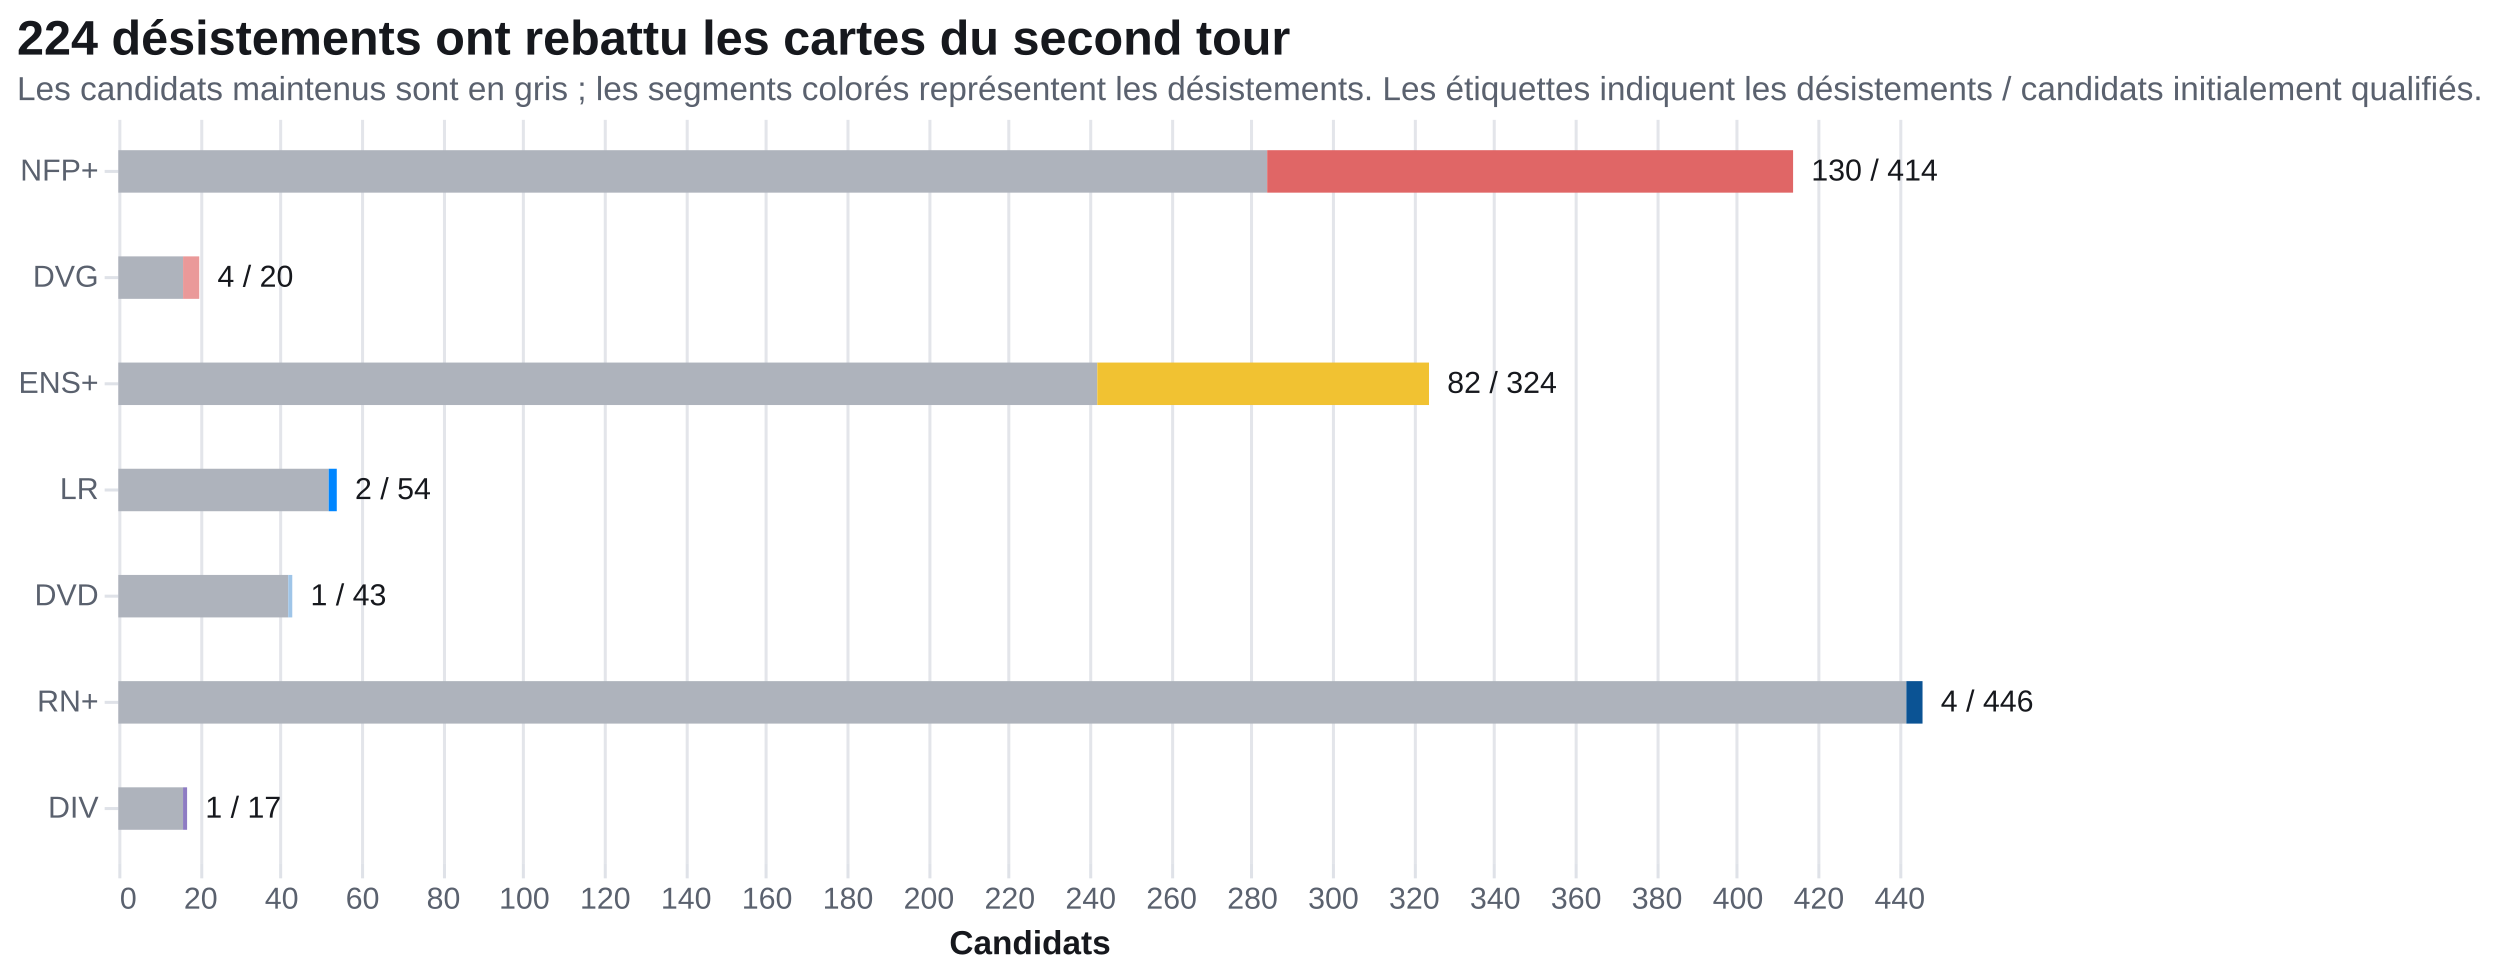
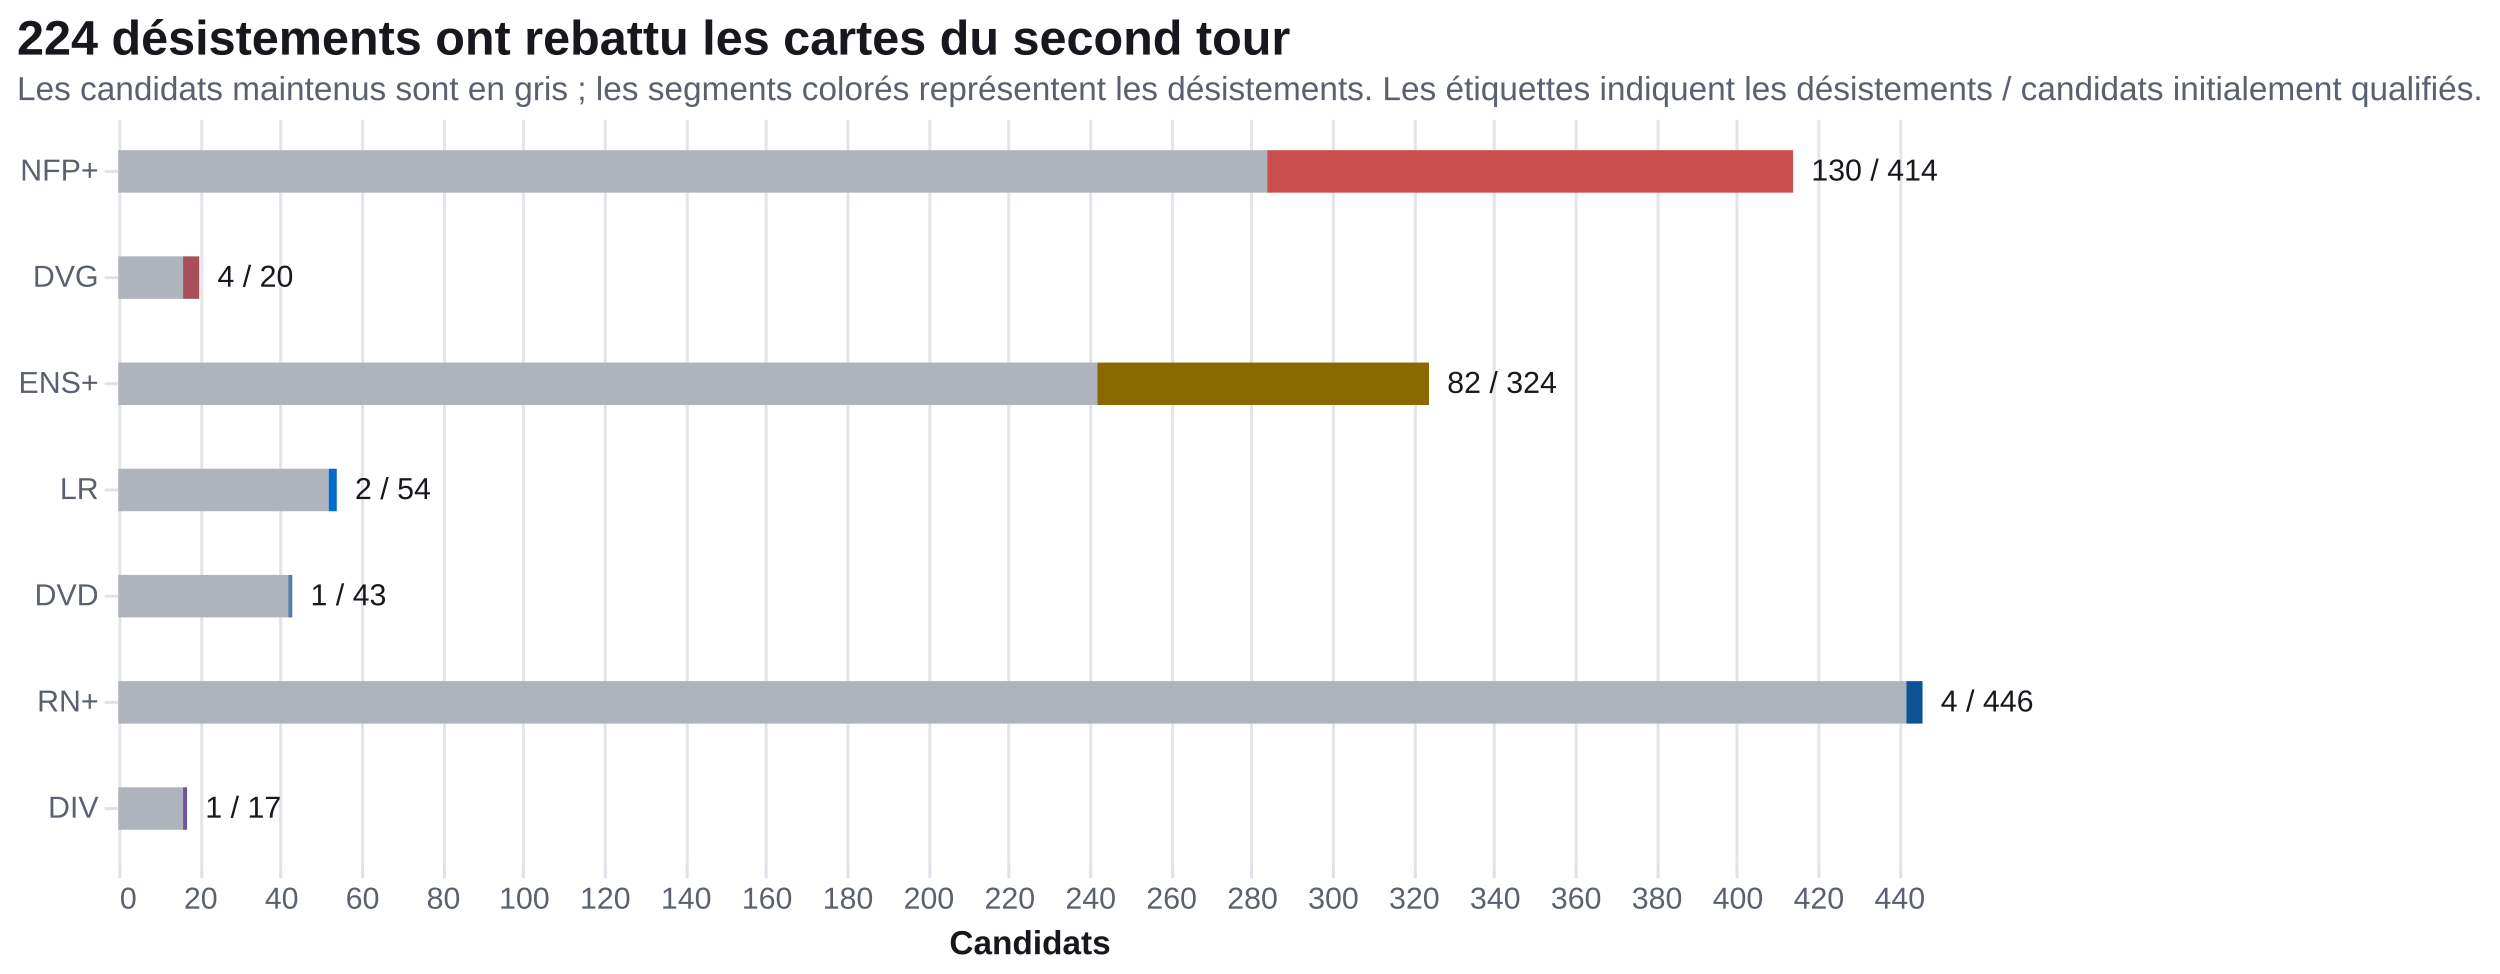
<svg xmlns="http://www.w3.org/2000/svg" version="1.1" class="marks" width="824" height="321" viewBox="0 0 824 321">
  <g fill="none" stroke-miterlimit="10" transform="translate(39,39)">
    <g class="mark-group role-frame root" role="graphics-object" aria-roledescription="group mark container">
      <g transform="translate(0,0)">
        <path class="background" aria-hidden="true" d="M0,0h600v245h-600Z" />
        <g>
          <g class="mark-group role-axis" aria-hidden="true">
            <g transform="translate(0.5,245.5)">
              <path class="background" aria-hidden="true" d="M0,0h0v0h0Z" pointer-events="none" />
              <g>
                <g class="mark-rule role-axis-grid" pointer-events="none">
                  <line transform="translate(0,0)" x2="0" y2="-245" stroke="#e3e5ea" stroke-width="1" opacity="1" />
                  <line transform="translate(27,0)" x2="0" y2="-245" stroke="#e3e5ea" stroke-width="1" opacity="1" />
                  <line transform="translate(53,0)" x2="0" y2="-245" stroke="#e3e5ea" stroke-width="1" opacity="1" />
                  <line transform="translate(80,0)" x2="0" y2="-245" stroke="#e3e5ea" stroke-width="1" opacity="1" />
                  <line transform="translate(107,0)" x2="0" y2="-245" stroke="#e3e5ea" stroke-width="1" opacity="1" />
                  <line transform="translate(133,0)" x2="0" y2="-245" stroke="#e3e5ea" stroke-width="1" opacity="1" />
                  <line transform="translate(160,0)" x2="0" y2="-245" stroke="#e3e5ea" stroke-width="1" opacity="1" />
                  <line transform="translate(187,0)" x2="0" y2="-245" stroke="#e3e5ea" stroke-width="1" opacity="1" />
                  <line transform="translate(213,0)" x2="0" y2="-245" stroke="#e3e5ea" stroke-width="1" opacity="1" />
                  <line transform="translate(240,0)" x2="0" y2="-245" stroke="#e3e5ea" stroke-width="1" opacity="1" />
                  <line transform="translate(267,0)" x2="0" y2="-245" stroke="#e3e5ea" stroke-width="1" opacity="1" />
                  <line transform="translate(293,0)" x2="0" y2="-245" stroke="#e3e5ea" stroke-width="1" opacity="1" />
                  <line transform="translate(320,0)" x2="0" y2="-245" stroke="#e3e5ea" stroke-width="1" opacity="1" />
                  <line transform="translate(347,0)" x2="0" y2="-245" stroke="#e3e5ea" stroke-width="1" opacity="1" />
                  <line transform="translate(373,0)" x2="0" y2="-245" stroke="#e3e5ea" stroke-width="1" opacity="1" />
                  <line transform="translate(400,0)" x2="0" y2="-245" stroke="#e3e5ea" stroke-width="1" opacity="1" />
                  <line transform="translate(427,0)" x2="0" y2="-245" stroke="#e3e5ea" stroke-width="1" opacity="1" />
                  <line transform="translate(453,0)" x2="0" y2="-245" stroke="#e3e5ea" stroke-width="1" opacity="1" />
                  <line transform="translate(480,0)" x2="0" y2="-245" stroke="#e3e5ea" stroke-width="1" opacity="1" />
                  <line transform="translate(507,0)" x2="0" y2="-245" stroke="#e3e5ea" stroke-width="1" opacity="1" />
                  <line transform="translate(533,0)" x2="0" y2="-245" stroke="#e3e5ea" stroke-width="1" opacity="1" />
                  <line transform="translate(560,0)" x2="0" y2="-245" stroke="#e3e5ea" stroke-width="1" opacity="1" />
                  <line transform="translate(587,0)" x2="0" y2="-245" stroke="#e3e5ea" stroke-width="1" opacity="1" />
                </g>
              </g>
              <path class="foreground" aria-hidden="true" d="" pointer-events="none" display="none" />
            </g>
          </g>
          <g class="mark-group role-axis" role="graphics-symbol" aria-roledescription="axis" aria-label="X-axis titled 'Candidats' for a linear scale with values from 0 to 450">
            <g transform="translate(0.5,245.5)">
              <path class="background" aria-hidden="true" d="M0,0h0v0h0Z" pointer-events="none" />
              <g>
                <g class="mark-rule role-axis-tick" pointer-events="none">
                  <line transform="translate(0,0)" x2="0" y2="5" stroke="#dfe2e8" stroke-width="1" opacity="1" />
                  <line transform="translate(27,0)" x2="0" y2="5" stroke="#dfe2e8" stroke-width="1" opacity="1" />
                  <line transform="translate(53,0)" x2="0" y2="5" stroke="#dfe2e8" stroke-width="1" opacity="1" />
                  <line transform="translate(80,0)" x2="0" y2="5" stroke="#dfe2e8" stroke-width="1" opacity="1" />
                  <line transform="translate(107,0)" x2="0" y2="5" stroke="#dfe2e8" stroke-width="1" opacity="1" />
                  <line transform="translate(133,0)" x2="0" y2="5" stroke="#dfe2e8" stroke-width="1" opacity="1" />
                  <line transform="translate(160,0)" x2="0" y2="5" stroke="#dfe2e8" stroke-width="1" opacity="1" />
                  <line transform="translate(187,0)" x2="0" y2="5" stroke="#dfe2e8" stroke-width="1" opacity="1" />
                  <line transform="translate(213,0)" x2="0" y2="5" stroke="#dfe2e8" stroke-width="1" opacity="1" />
                  <line transform="translate(240,0)" x2="0" y2="5" stroke="#dfe2e8" stroke-width="1" opacity="1" />
                  <line transform="translate(267,0)" x2="0" y2="5" stroke="#dfe2e8" stroke-width="1" opacity="1" />
                  <line transform="translate(293,0)" x2="0" y2="5" stroke="#dfe2e8" stroke-width="1" opacity="1" />
                  <line transform="translate(320,0)" x2="0" y2="5" stroke="#dfe2e8" stroke-width="1" opacity="1" />
                  <line transform="translate(347,0)" x2="0" y2="5" stroke="#dfe2e8" stroke-width="1" opacity="1" />
                  <line transform="translate(373,0)" x2="0" y2="5" stroke="#dfe2e8" stroke-width="1" opacity="1" />
                  <line transform="translate(400,0)" x2="0" y2="5" stroke="#dfe2e8" stroke-width="1" opacity="1" />
                  <line transform="translate(427,0)" x2="0" y2="5" stroke="#dfe2e8" stroke-width="1" opacity="1" />
                  <line transform="translate(453,0)" x2="0" y2="5" stroke="#dfe2e8" stroke-width="1" opacity="1" />
                  <line transform="translate(480,0)" x2="0" y2="5" stroke="#dfe2e8" stroke-width="1" opacity="1" />
                  <line transform="translate(507,0)" x2="0" y2="5" stroke="#dfe2e8" stroke-width="1" opacity="1" />
                  <line transform="translate(533,0)" x2="0" y2="5" stroke="#dfe2e8" stroke-width="1" opacity="1" />
                  <line transform="translate(560,0)" x2="0" y2="5" stroke="#dfe2e8" stroke-width="1" opacity="1" />
                  <line transform="translate(587,0)" x2="0" y2="5" stroke="#dfe2e8" stroke-width="1" opacity="1" />
                </g>
                <g class="mark-text role-axis-label" pointer-events="none">
                  <text text-anchor="start" transform="translate(0,15)" font-family="Arial" font-size="10px" fill="#5a616e" opacity="1">0</text>
                  <text text-anchor="middle" transform="translate(26.66667,15)" font-family="Arial" font-size="10px" fill="#5a616e" opacity="1">20</text>
                  <text text-anchor="middle" transform="translate(53.33333,15)" font-family="Arial" font-size="10px" fill="#5a616e" opacity="1">40</text>
                  <text text-anchor="middle" transform="translate(80,15)" font-family="Arial" font-size="10px" fill="#5a616e" opacity="1">60</text>
                  <text text-anchor="middle" transform="translate(106.6667,15)" font-family="Arial" font-size="10px" fill="#5a616e" opacity="1">80</text>
                  <text text-anchor="middle" transform="translate(133.3333,15)" font-family="Arial" font-size="10px" fill="#5a616e" opacity="1">100</text>
                  <text text-anchor="middle" transform="translate(160,15)" font-family="Arial" font-size="10px" fill="#5a616e" opacity="1">120</text>
                  <text text-anchor="middle" transform="translate(186.6667,15)" font-family="Arial" font-size="10px" fill="#5a616e" opacity="1">140</text>
                  <text text-anchor="middle" transform="translate(213.3333,15)" font-family="Arial" font-size="10px" fill="#5a616e" opacity="1">160</text>
                  <text text-anchor="middle" transform="translate(240,15)" font-family="Arial" font-size="10px" fill="#5a616e" opacity="1">180</text>
                  <text text-anchor="middle" transform="translate(266.6667,15)" font-family="Arial" font-size="10px" fill="#5a616e" opacity="1">200</text>
                  <text text-anchor="middle" transform="translate(293.3333,15)" font-family="Arial" font-size="10px" fill="#5a616e" opacity="1">220</text>
                  <text text-anchor="middle" transform="translate(320,15)" font-family="Arial" font-size="10px" fill="#5a616e" opacity="1">240</text>
                  <text text-anchor="middle" transform="translate(346.6667,15)" font-family="Arial" font-size="10px" fill="#5a616e" opacity="1">260</text>
                  <text text-anchor="middle" transform="translate(373.3333,15)" font-family="Arial" font-size="10px" fill="#5a616e" opacity="1">280</text>
                  <text text-anchor="middle" transform="translate(400,15)" font-family="Arial" font-size="10px" fill="#5a616e" opacity="1">300</text>
                  <text text-anchor="middle" transform="translate(426.6667,15)" font-family="Arial" font-size="10px" fill="#5a616e" opacity="1">320</text>
                  <text text-anchor="middle" transform="translate(453.3333,15)" font-family="Arial" font-size="10px" fill="#5a616e" opacity="1">340</text>
                  <text text-anchor="middle" transform="translate(480,15)" font-family="Arial" font-size="10px" fill="#5a616e" opacity="1">360</text>
                  <text text-anchor="middle" transform="translate(506.6667,15)" font-family="Arial" font-size="10px" fill="#5a616e" opacity="1">380</text>
                  <text text-anchor="middle" transform="translate(533.3333,15)" font-family="Arial" font-size="10px" fill="#5a616e" opacity="1">400</text>
                  <text text-anchor="middle" transform="translate(560,15)" font-family="Arial" font-size="10px" fill="#5a616e" opacity="1">420</text>
                  <text text-anchor="middle" transform="translate(586.6667,15)" font-family="Arial" font-size="10px" fill="#5a616e" opacity="1">440</text>
                </g>
                <g class="mark-text role-axis-title" pointer-events="none">
                  <text text-anchor="middle" transform="translate(300,30)" font-family="Arial" font-size="11px" font-weight="bold" fill="#16181d" opacity="1">Candidats</text>
                </g>
              </g>
              <path class="foreground" aria-hidden="true" d="" pointer-events="none" display="none" />
            </g>
          </g>
          <g class="mark-group role-axis" role="graphics-symbol" aria-roledescription="axis" aria-label="Y-axis for a discrete scale with 7 values: NFP+, DVG, ENS+, LR, DVD, RN+, DIV">
            <g transform="translate(0.5,0.5)">
              <path class="background" aria-hidden="true" d="M0,0h0v0h0Z" pointer-events="none" />
              <g>
                <g class="mark-rule role-axis-tick" pointer-events="none">
                  <line transform="translate(0,17)" x2="-5" y2="0" stroke="#dfe2e8" stroke-width="1" opacity="1" />
                  <line transform="translate(0,52)" x2="-5" y2="0" stroke="#dfe2e8" stroke-width="1" opacity="1" />
                  <line transform="translate(0,87)" x2="-5" y2="0" stroke="#dfe2e8" stroke-width="1" opacity="1" />
                  <line transform="translate(0,122)" x2="-5" y2="0" stroke="#dfe2e8" stroke-width="1" opacity="1" />
                  <line transform="translate(0,157)" x2="-5" y2="0" stroke="#dfe2e8" stroke-width="1" opacity="1" />
                  <line transform="translate(0,192)" x2="-5" y2="0" stroke="#dfe2e8" stroke-width="1" opacity="1" />
                  <line transform="translate(0,227)" x2="-5" y2="0" stroke="#dfe2e8" stroke-width="1" opacity="1" />
                </g>
                <g class="mark-text role-axis-label" pointer-events="none">
                  <text text-anchor="end" transform="translate(-7,20)" font-family="Arial" font-size="10px" fill="#5a616e" opacity="1">NFP+</text>
                  <text text-anchor="end" transform="translate(-7,55)" font-family="Arial" font-size="10px" fill="#5a616e" opacity="1">DVG</text>
                  <text text-anchor="end" transform="translate(-7,90)" font-family="Arial" font-size="10px" fill="#5a616e" opacity="1">ENS+</text>
                  <text text-anchor="end" transform="translate(-7,125)" font-family="Arial" font-size="10px" fill="#5a616e" opacity="1">LR</text>
                  <text text-anchor="end" transform="translate(-7,160)" font-family="Arial" font-size="10px" fill="#5a616e" opacity="1">DVD</text>
                  <text text-anchor="end" transform="translate(-7,195)" font-family="Arial" font-size="10px" fill="#5a616e" opacity="1">RN+</text>
                  <text text-anchor="end" transform="translate(-7,230)" font-family="Arial" font-size="10px" fill="#5a616e" opacity="1">DIV</text>
                </g>
              </g>
              <path class="foreground" aria-hidden="true" d="" pointer-events="none" display="none" />
            </g>
          </g>
          <g class="mark-rect role-mark layer_0_marks" role="graphics-object" aria-roledescription="rect mark container">
            <path aria-label="Candidats: 284; party: NFP+; Groupe: NFP+; Candidats maintenus: 284; Désistements: 130; Initialement qualifiés: 414" role="graphics-symbol" aria-roledescription="bar" d="M0,10.5h378.667v14h-378.667Z" fill="#aeb3bc" />
            <path aria-label="Candidats: 16; party: DVG; Groupe: DVG; Candidats maintenus: 16; Désistements: 4; Initialement qualifiés: 20" role="graphics-symbol" aria-roledescription="bar" d="M0,45.5h21.333v14h-21.333Z" fill="#aeb3bc" />
            <path aria-label="Candidats: 242; party: ENS+; Groupe: ENS+; Candidats maintenus: 242; Désistements: 82; Initialement qualifiés: 324" role="graphics-symbol" aria-roledescription="bar" d="M0,80.5h322.667v14h-322.667Z" fill="#aeb3bc" />
            <path aria-label="Candidats: 52; party: LR; Groupe: LR; Candidats maintenus: 52; Désistements: 2; Initialement qualifiés: 54" role="graphics-symbol" aria-roledescription="bar" d="M0,115.5h69.333v14h-69.333Z" fill="#aeb3bc" />
            <path aria-label="Candidats: 42; party: DVD; Groupe: DVD; Candidats maintenus: 42; Désistements: 1; Initialement qualifiés: 43" role="graphics-symbol" aria-roledescription="bar" d="M0,150.5h56v14h-56Z" fill="#aeb3bc" />
            <path aria-label="Candidats: 442; party: RN+; Groupe: RN+; Candidats maintenus: 442; Désistements: 4; Initialement qualifiés: 446" role="graphics-symbol" aria-roledescription="bar" d="M0,185.5h589.333v14h-589.333Z" fill="#aeb3bc" />
            <path aria-label="Candidats: 16; party: DIV; Groupe: DIV; Candidats maintenus: 16; Désistements: 1; Initialement qualifiés: 17" role="graphics-symbol" aria-roledescription="bar" d="M0,220.5h21.333v14h-21.333Z" fill="#aeb3bc" />
          </g>
          <g class="mark-rect role-mark layer_1_marks" role="graphics-object" aria-roledescription="rect mark container">
-             <path aria-label="withdrawn_start: 284; party: NFP+; total: 414; Groupe: NFP+; Candidats maintenus: 284; Désistements: 130; Initialement qualifiés: 414" role="graphics-symbol" aria-roledescription="bar" d="M378.667,10.5h173.333v14h-173.333Z" fill="#e06666" />
-             <path aria-label="withdrawn_start: 16; party: DVG; total: 20; Groupe: DVG; Candidats maintenus: 16; Désistements: 4; Initialement qualifiés: 20" role="graphics-symbol" aria-roledescription="bar" d="M21.333,45.5h5.333v14h-5.333Z" fill="#ea9999" />
-             <path aria-label="withdrawn_start: 242; party: ENS+; total: 324; Groupe: ENS+; Candidats maintenus: 242; Désistements: 82; Initialement qualifiés: 324" role="graphics-symbol" aria-roledescription="bar" d="M322.667,80.5h109.333v14h-109.333Z" fill="#f1c232" />
-             <path aria-label="withdrawn_start: 52; party: LR; total: 54; Groupe: LR; Candidats maintenus: 52; Désistements: 2; Initialement qualifiés: 54" role="graphics-symbol" aria-roledescription="bar" d="M69.333,115.5h2.667v14h-2.667Z" fill="#0086ff" />
-             <path aria-label="withdrawn_start: 42; party: DVD; total: 43; Groupe: DVD; Candidats maintenus: 42; Désistements: 1; Initialement qualifiés: 43" role="graphics-symbol" aria-roledescription="bar" d="M56,150.5h1.333v14h-1.333Z" fill="#9fc5e8" />
+             <path aria-label="withdrawn_start: 284; party: NFP+; total: 414; Groupe: NFP+; Candidats maintenus: 284; Désistements: 130; Initialement qualifiés: 414" role="graphics-symbol" aria-roledescription="bar" d="M378.667,10.5h173.333v14h-173.333Z" fill="#c94f4f" />
+             <path aria-label="withdrawn_start: 16; party: DVG; total: 20; Groupe: DVG; Candidats maintenus: 16; Désistements: 4; Initialement qualifiés: 20" role="graphics-symbol" aria-roledescription="bar" d="M21.333,45.5h5.333v14h-5.333Z" fill="#a94f57" />
+             <path aria-label="withdrawn_start: 242; party: ENS+; total: 324; Groupe: ENS+; Candidats maintenus: 242; Désistements: 82; Initialement qualifiés: 324" role="graphics-symbol" aria-roledescription="bar" d="M322.667,80.5h109.333v14h-109.333Z" fill="#8a6800" />
+             <path aria-label="withdrawn_start: 52; party: LR; total: 54; Groupe: LR; Candidats maintenus: 52; Désistements: 2; Initialement qualifiés: 54" role="graphics-symbol" aria-roledescription="bar" d="M69.333,115.5h2.667v14h-2.667Z" fill="#006dcc" />
+             <path aria-label="withdrawn_start: 42; party: DVD; total: 43; Groupe: DVD; Candidats maintenus: 42; Désistements: 1; Initialement qualifiés: 43" role="graphics-symbol" aria-roledescription="bar" d="M56,150.5h1.333v14h-1.333Z" fill="#527fa8" />
            <path aria-label="withdrawn_start: 442; party: RN+; total: 446; Groupe: RN+; Candidats maintenus: 442; Désistements: 4; Initialement qualifiés: 446" role="graphics-symbol" aria-roledescription="bar" d="M589.333,185.5h5.333v14h-5.333Z" fill="#0b5394" />
-             <path aria-label="withdrawn_start: 16; party: DIV; total: 17; Groupe: DIV; Candidats maintenus: 16; Désistements: 1; Initialement qualifiés: 17" role="graphics-symbol" aria-roledescription="bar" d="M21.333,220.5h1.333v14h-1.333Z" fill="#8e7cc3" />
+             <path aria-label="withdrawn_start: 16; party: DIV; total: 17; Groupe: DIV; Candidats maintenus: 16; Désistements: 1; Initialement qualifiés: 17" role="graphics-symbol" aria-roledescription="bar" d="M21.333,220.5h1.333v14h-1.333Z" fill="#7055a5" />
          </g>
          <g class="mark-text role-mark layer_2_marks" role="graphics-object" aria-roledescription="text mark container">
            <text aria-label="total: 414; party: NFP+; label: 130 / 414" role="graphics-symbol" aria-roledescription="text mark" text-anchor="start" transform="translate(558,20.5)" font-family="Arial" font-size="10px" fill="#16181d">130 / 414</text>
            <text aria-label="total: 20; party: DVG; label: 4 / 20" role="graphics-symbol" aria-roledescription="text mark" text-anchor="start" transform="translate(32.66667,55.5)" font-family="Arial" font-size="10px" fill="#16181d">4 / 20</text>
            <text aria-label="total: 324; party: ENS+; label: 82 / 324" role="graphics-symbol" aria-roledescription="text mark" text-anchor="start" transform="translate(438,90.5)" font-family="Arial" font-size="10px" fill="#16181d">82 / 324</text>
            <text aria-label="total: 54; party: LR; label: 2 / 54" role="graphics-symbol" aria-roledescription="text mark" text-anchor="start" transform="translate(78,125.5)" font-family="Arial" font-size="10px" fill="#16181d">2 / 54</text>
            <text aria-label="total: 43; party: DVD; label: 1 / 43" role="graphics-symbol" aria-roledescription="text mark" text-anchor="start" transform="translate(63.33333,160.5)" font-family="Arial" font-size="10px" fill="#16181d">1 / 43</text>
            <text aria-label="total: 446; party: RN+; label: 4 / 446" role="graphics-symbol" aria-roledescription="text mark" text-anchor="start" transform="translate(600.6667,195.5)" font-family="Arial" font-size="10px" fill="#16181d">4 / 446</text>
            <text aria-label="total: 17; party: DIV; label: 1 / 17" role="graphics-symbol" aria-roledescription="text mark" text-anchor="start" transform="translate(28.66667,230.5)" font-family="Arial" font-size="10px" fill="#16181d">1 / 17</text>
          </g>
          <g class="mark-group role-title">
            <g transform="translate(-33.40137,-34)">
              <path class="background" aria-hidden="true" d="M0,0h0v0h0Z" pointer-events="none" />
              <g>
                <g class="mark-text role-title-text" role="graphics-symbol" aria-roledescription="title" aria-label="Title text '224 désistements ont rebattu les cartes du second tour'" pointer-events="none">
                  <text text-anchor="start" transform="translate(0,13)" font-family="Arial" font-size="16px" font-weight="600" fill="#16181d" opacity="1">224 désistements ont rebattu les cartes du second tour</text>
                </g>
                <g class="mark-text role-title-subtitle" role="graphics-symbol" aria-roledescription="subtitle" aria-label="Subtitle text 'Les candidats maintenus sont en gris ; les segments colorés représentent les désistements. Les étiquettes indiquent les désistements / candidats initialement qualifiés.'" pointer-events="none">
                  <text text-anchor="start" transform="translate(0,28)" font-family="Arial" font-size="11px" fill="#5a616e" opacity="1">Les candidats maintenus sont en gris ; les segments colorés représentent les désistements. Les étiquettes indiquent les désistements / candidats initialement qualifiés.</text>
                </g>
              </g>
              <path class="foreground" aria-hidden="true" d="" pointer-events="none" display="none" />
            </g>
          </g>
        </g>
        <path class="foreground" aria-hidden="true" d="" display="none" />
      </g>
    </g>
  </g>
</svg>
